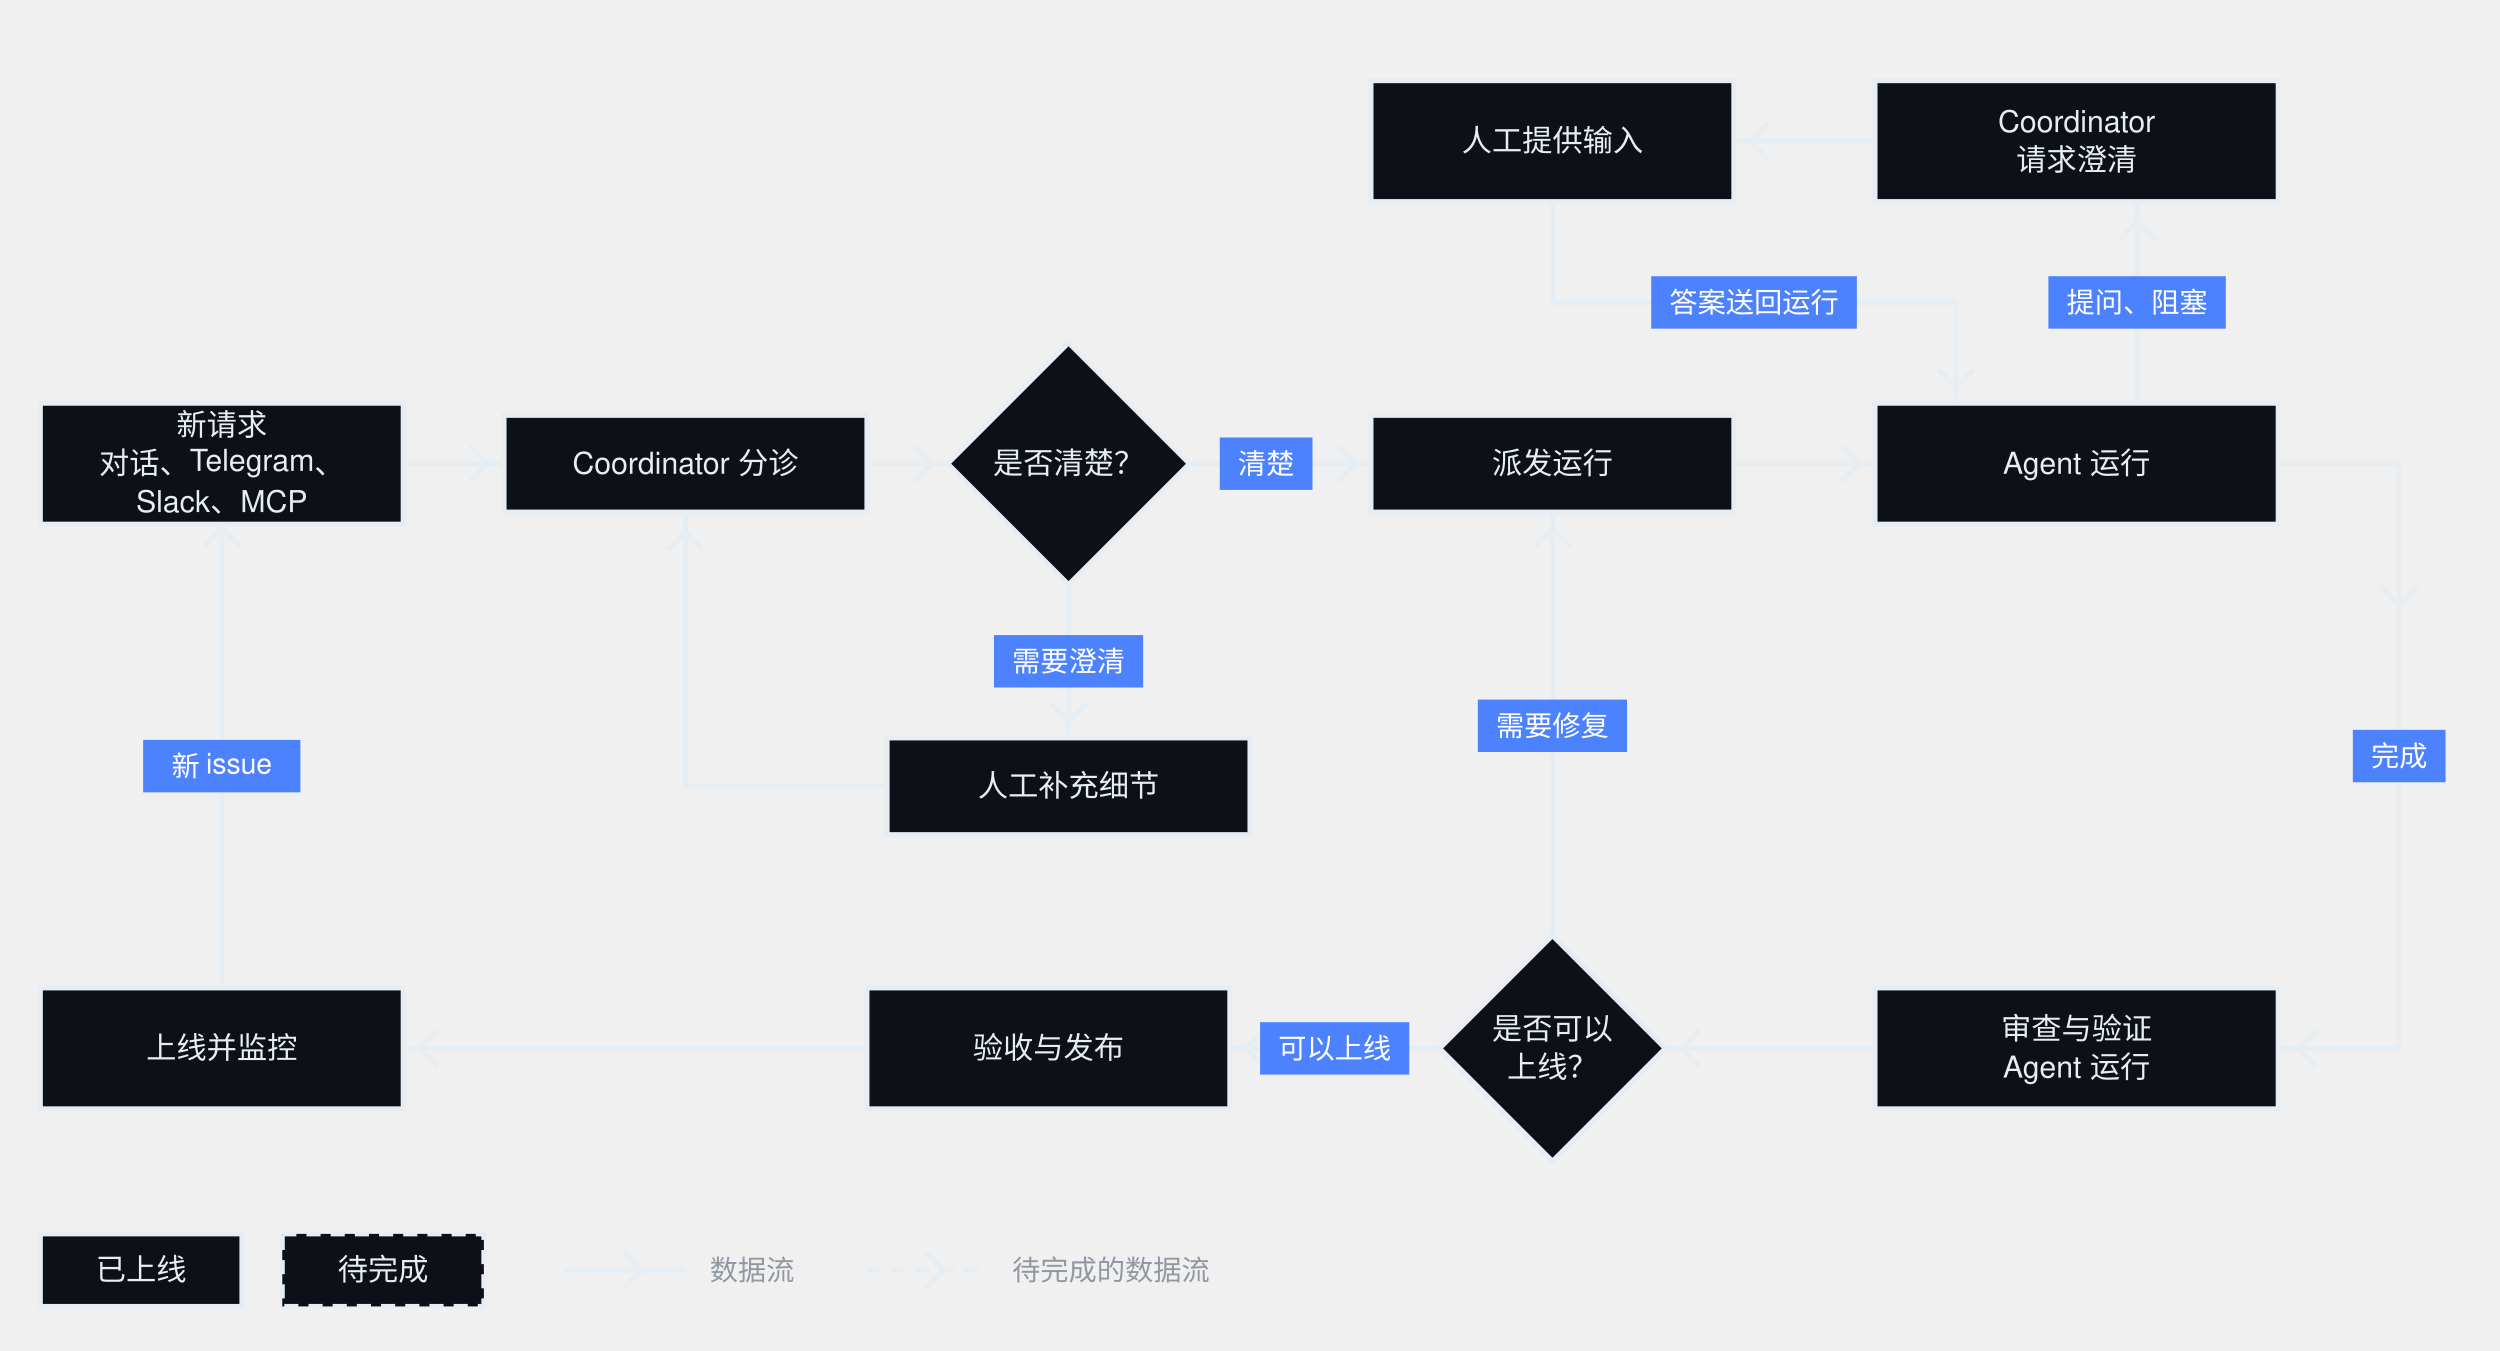
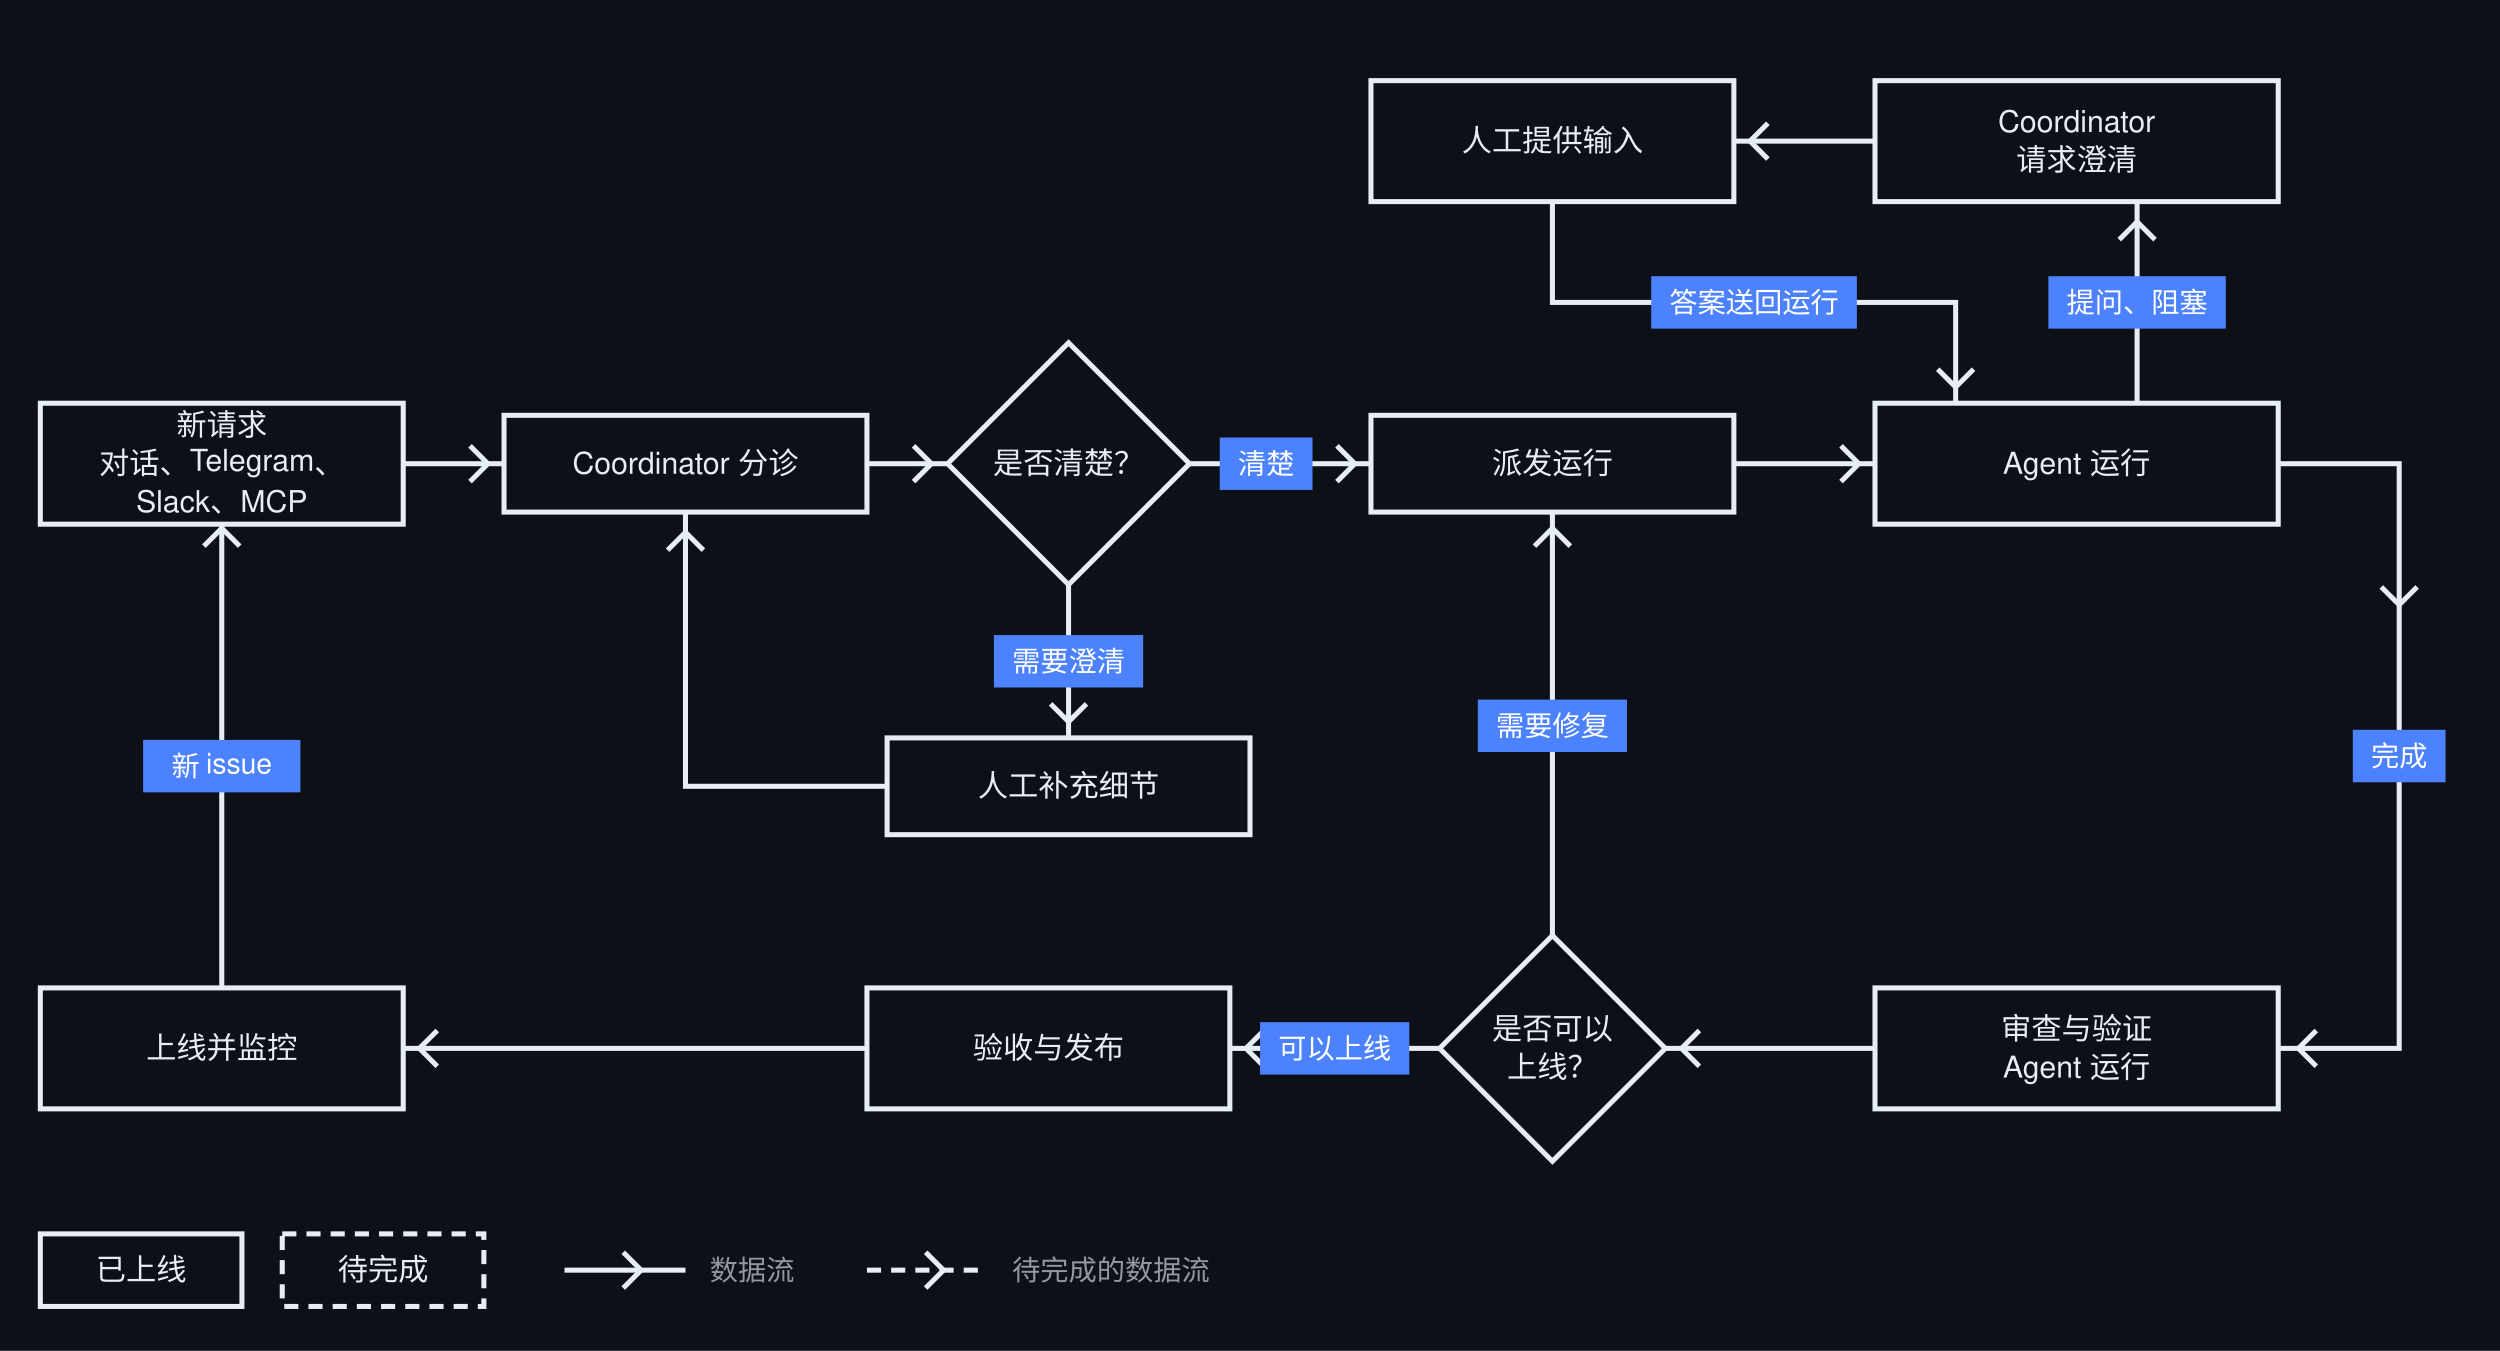
<svg xmlns="http://www.w3.org/2000/svg" width="1240" height="670" viewBox="0 0 1240 670" font-family="-apple-system, BlinkMacSystemFont, &quot;Segoe UI&quot;, Helvetica, Arial, &quot;PingFang SC&quot;, &quot;Noto Sans CJK SC&quot;, &quot;Microsoft YaHei&quot;, sans-serif" role="img" aria-label="任务在 Mikka 中的流转">
+   <rect width="1240" height="670" fill="#0d1117" />
  <path d="M200 230 L250 230" fill="none" stroke="#e6edf3" stroke-width="2.5" />
  <path d="M234 222 L242 230 L234 238" fill="none" stroke="#e6edf3" stroke-width="2.5" stroke-linecap="square" stroke-linejoin="miter" />
  <path d="M430 230 L470 230" fill="none" stroke="#e6edf3" stroke-width="2.5" />
  <path d="M454 222 L462 230 L454 238" fill="none" stroke="#e6edf3" stroke-width="2.5" stroke-linecap="square" stroke-linejoin="miter" />
  <path d="M590 230 L680 230" fill="none" stroke="#e6edf3" stroke-width="2.5" />
  <path d="M664 222 L672 230 L664 238" fill="none" stroke="#e6edf3" stroke-width="2.5" stroke-linecap="square" stroke-linejoin="miter" />
  <rect x="605" y="217" width="46" height="26" fill="#4d82ff" />
  <text x="628" y="235" text-anchor="middle" font-size="14" fill="#ffffff">清楚</text>
  <path d="M860 230 L930 230" fill="none" stroke="#e6edf3" stroke-width="2.5" />
  <path d="M914 222 L922 230 L914 238" fill="none" stroke="#e6edf3" stroke-width="2.5" stroke-linecap="square" stroke-linejoin="miter" />
  <path d="M530 290 L530 366" fill="none" stroke="#e6edf3" stroke-width="2.5" />
  <path d="M522 350 L530 358 L538 350" fill="none" stroke="#e6edf3" stroke-width="2.5" stroke-linecap="square" stroke-linejoin="miter" />
  <rect x="493" y="315" width="74" height="26" fill="#4d82ff" />
  <text x="530" y="333" text-anchor="middle" font-size="14" fill="#ffffff">需要澄清</text>
  <path d="M440 390 L340 390 L340 254" fill="none" stroke="#e6edf3" stroke-width="2.5" />
  <path d="M332 272 L340 264 L348 272" fill="none" stroke="#e6edf3" stroke-width="2.5" stroke-linecap="square" stroke-linejoin="miter" />
  <path d="M1060 200 L1060 100" fill="none" stroke="#e6edf3" stroke-width="2.5" />
  <path d="M1052 118 L1060 110 L1068 118" fill="none" stroke="#e6edf3" stroke-width="2.5" stroke-linecap="square" stroke-linejoin="miter" />
  <rect x="1016" y="137" width="88" height="26" fill="#4d82ff" />
  <text x="1060" y="155" text-anchor="middle" font-size="14" fill="#ffffff">提问、阻塞</text>
  <path d="M930 70 L860 70" fill="none" stroke="#e6edf3" stroke-width="2.5" />
  <path d="M876 62 L868 70 L876 78" fill="none" stroke="#e6edf3" stroke-width="2.5" stroke-linecap="square" stroke-linejoin="miter" />
  <path d="M770 100 L770 150 L970 150 L970 200" fill="none" stroke="#e6edf3" stroke-width="2.5" />
  <path d="M962 184 L970 192 L978 184" fill="none" stroke="#e6edf3" stroke-width="2.5" stroke-linecap="square" stroke-linejoin="miter" />
  <rect x="819" y="137" width="102" height="26" fill="#4d82ff" />
  <text x="870" y="155" text-anchor="middle" font-size="14" fill="#ffffff">答案送回运行</text>
  <path d="M1130 230 L1190 230 L1190 520 L1130 520" fill="none" stroke="#e6edf3" stroke-width="2.5" />
  <path d="M1182 292 L1190 300 L1198 292" fill="none" stroke="#e6edf3" stroke-width="2.5" stroke-linecap="square" stroke-linejoin="miter" />
  <path d="M1148 512 L1140 520 L1148 528" fill="none" stroke="#e6edf3" stroke-width="2.5" stroke-linecap="square" stroke-linejoin="miter" />
  <rect x="1167" y="362" width="46" height="26" fill="#4d82ff" />
  <text x="1190" y="380" text-anchor="middle" font-size="14" fill="#ffffff">完成</text>
  <path d="M930 520 L826 520" fill="none" stroke="#e6edf3" stroke-width="2.5" />
  <path d="M842 512 L834 520 L842 528" fill="none" stroke="#e6edf3" stroke-width="2.5" stroke-linecap="square" stroke-linejoin="miter" />
  <path d="M770 464 L770 254" fill="none" stroke="#e6edf3" stroke-width="2.5" />
  <path d="M762 270 L770 262 L778 270" fill="none" stroke="#e6edf3" stroke-width="2.5" stroke-linecap="square" stroke-linejoin="miter" />
  <rect x="733" y="347" width="74" height="26" fill="#4d82ff" />
  <text x="770" y="365" text-anchor="middle" font-size="14" fill="#ffffff">需要修复</text>
  <path d="M714 520 L610 520" fill="none" stroke="#e6edf3" stroke-width="2.5" />
  <path d="M626 512 L618 520 L626 528" fill="none" stroke="#e6edf3" stroke-width="2.5" stroke-linecap="square" stroke-linejoin="miter" />
  <rect x="625" y="507" width="74" height="26" fill="#4d82ff" />
  <text x="662" y="525" text-anchor="middle" font-size="14" fill="#ffffff">可以上线</text>
  <path d="M430 520 L200 520" fill="none" stroke="#e6edf3" stroke-width="2.5" />
  <path d="M216 512 L208 520 L216 528" fill="none" stroke="#e6edf3" stroke-width="2.5" stroke-linecap="square" stroke-linejoin="miter" />
  <path d="M110 490 L110 254" fill="none" stroke="#e6edf3" stroke-width="2.5" />
  <path d="M102 270 L110 262 L118 270" fill="none" stroke="#e6edf3" stroke-width="2.5" stroke-linecap="square" stroke-linejoin="miter" />
  <rect x="71" y="367" width="78" height="26" fill="#4d82ff" />
  <text x="110" y="385" text-anchor="middle" font-size="14" fill="#ffffff">新 issue</text>
  <rect x="20" y="200" width="180" height="60" fill="#0d1117" stroke="#e6edf3" stroke-width="2.5" />
  <text x="110" y="216" text-anchor="middle" font-size="15" fill="#e6edf3">新请求</text>
  <text x="110" y="235" text-anchor="middle" font-size="15" fill="#e6edf3">对话、Telegram、</text>
  <text x="110" y="254" text-anchor="middle" font-size="15" fill="#e6edf3">Slack、MCP</text>
  <rect x="250" y="206" width="180" height="48" fill="#0d1117" stroke="#e6edf3" stroke-width="2.5" />
  <text x="340" y="235" text-anchor="middle" font-size="15" fill="#e6edf3">Coordinator 分诊</text>
  <rect x="680" y="206" width="180" height="48" fill="#0d1117" stroke="#e6edf3" stroke-width="2.5" />
  <text x="770" y="235" text-anchor="middle" font-size="15" fill="#e6edf3">派发运行</text>
  <rect x="930" y="200" width="200" height="60" fill="#0d1117" stroke="#e6edf3" stroke-width="2.5" />
  <text x="1030" y="235" text-anchor="middle" font-size="15" fill="#e6edf3">Agent 运行</text>
  <rect x="930" y="40" width="200" height="60" fill="#0d1117" stroke="#e6edf3" stroke-width="2.5" />
  <text x="1030" y="65.5" text-anchor="middle" font-size="15" fill="#e6edf3">Coordinator</text>
  <text x="1030" y="84.5" text-anchor="middle" font-size="15" fill="#e6edf3">请求澄清</text>
  <rect x="680" y="40" width="180" height="60" fill="#0d1117" stroke="#e6edf3" stroke-width="2.5" />
  <text x="770" y="75" text-anchor="middle" font-size="15" fill="#e6edf3">人工提供输入</text>
  <rect x="440" y="366" width="180" height="48" fill="#0d1117" stroke="#e6edf3" stroke-width="2.5" />
  <text x="530" y="395" text-anchor="middle" font-size="15" fill="#e6edf3">人工补充细节</text>
  <rect x="930" y="490" width="200" height="60" fill="#0d1117" stroke="#e6edf3" stroke-width="2.5" />
  <text x="1030" y="515.5" text-anchor="middle" font-size="15" fill="#e6edf3">审查与验证</text>
  <text x="1030" y="534.5" text-anchor="middle" font-size="15" fill="#e6edf3">Agent 运行</text>
  <rect x="430" y="490" width="180" height="60" fill="#0d1117" stroke="#e6edf3" stroke-width="2.5" />
  <text x="520" y="525" text-anchor="middle" font-size="15" fill="#e6edf3">验收与发布</text>
  <rect x="20" y="490" width="180" height="60" fill="#0d1117" stroke="#e6edf3" stroke-width="2.5" />
  <text x="110" y="525" text-anchor="middle" font-size="15" fill="#e6edf3">上线并监控</text>
  <polygon points="530,170 590,230 530,290 470,230" fill="#0d1117" stroke="#e6edf3" stroke-width="2.5" stroke-linejoin="miter" />
  <text x="530" y="235" text-anchor="middle" font-size="15" fill="#e6edf3">是否清楚？</text>
  <polygon points="770,464 826,520 770,576 714,520" fill="#0d1117" stroke="#e6edf3" stroke-width="2.5" stroke-linejoin="miter" />
  <text x="770" y="515.5" text-anchor="middle" font-size="15" fill="#e6edf3">是否可以</text>
  <text x="770" y="534.5" text-anchor="middle" font-size="15" fill="#e6edf3">上线？</text>
  <rect x="20" y="612" width="100" height="36" fill="#0d1117" stroke="#e6edf3" stroke-width="2.5" />
  <text x="70" y="635" text-anchor="middle" font-size="15" fill="#e6edf3">已上线</text>
  <rect x="140" y="612" width="100" height="36" fill="#0d1117" stroke="#e6edf3" stroke-width="2.5" stroke-dasharray="7 5" />
  <text x="190" y="635" text-anchor="middle" font-size="15" fill="#e6edf3">待完成</text>
  <path d="M280 630 L340 630" fill="none" stroke="#e6edf3" stroke-width="2.5" />
  <path d="M310 622 L318 630 L310 638" fill="none" stroke="#e6edf3" stroke-width="2.5" stroke-linecap="square" stroke-linejoin="miter" />
  <text x="352" y="635" font-size="14" fill="#9198a1">数据流</text>
  <path d="M430 630 L490 630" fill="none" stroke="#e6edf3" stroke-width="2.5" stroke-dasharray="7 5" />
  <path d="M460 622 L468 630 L460 638" fill="none" stroke="#e6edf3" stroke-width="2.5" stroke-linecap="square" stroke-linejoin="miter" />
  <text x="502" y="635" font-size="14" fill="#9198a1">待完成的数据流</text>
</svg>
